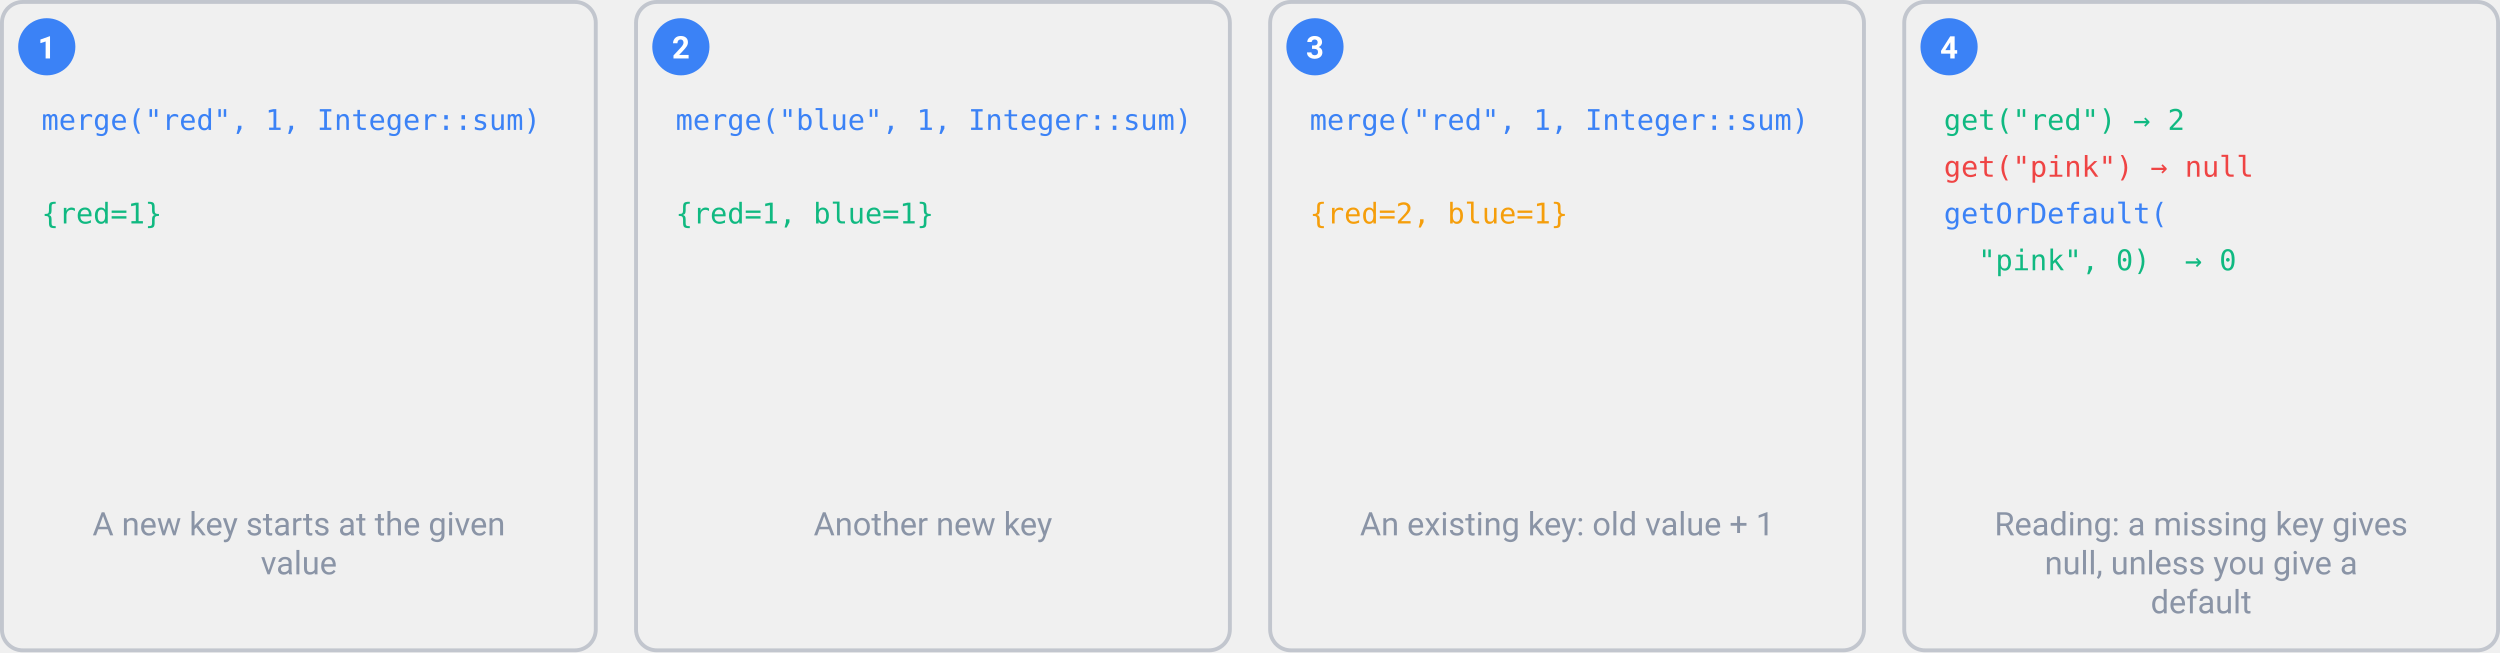
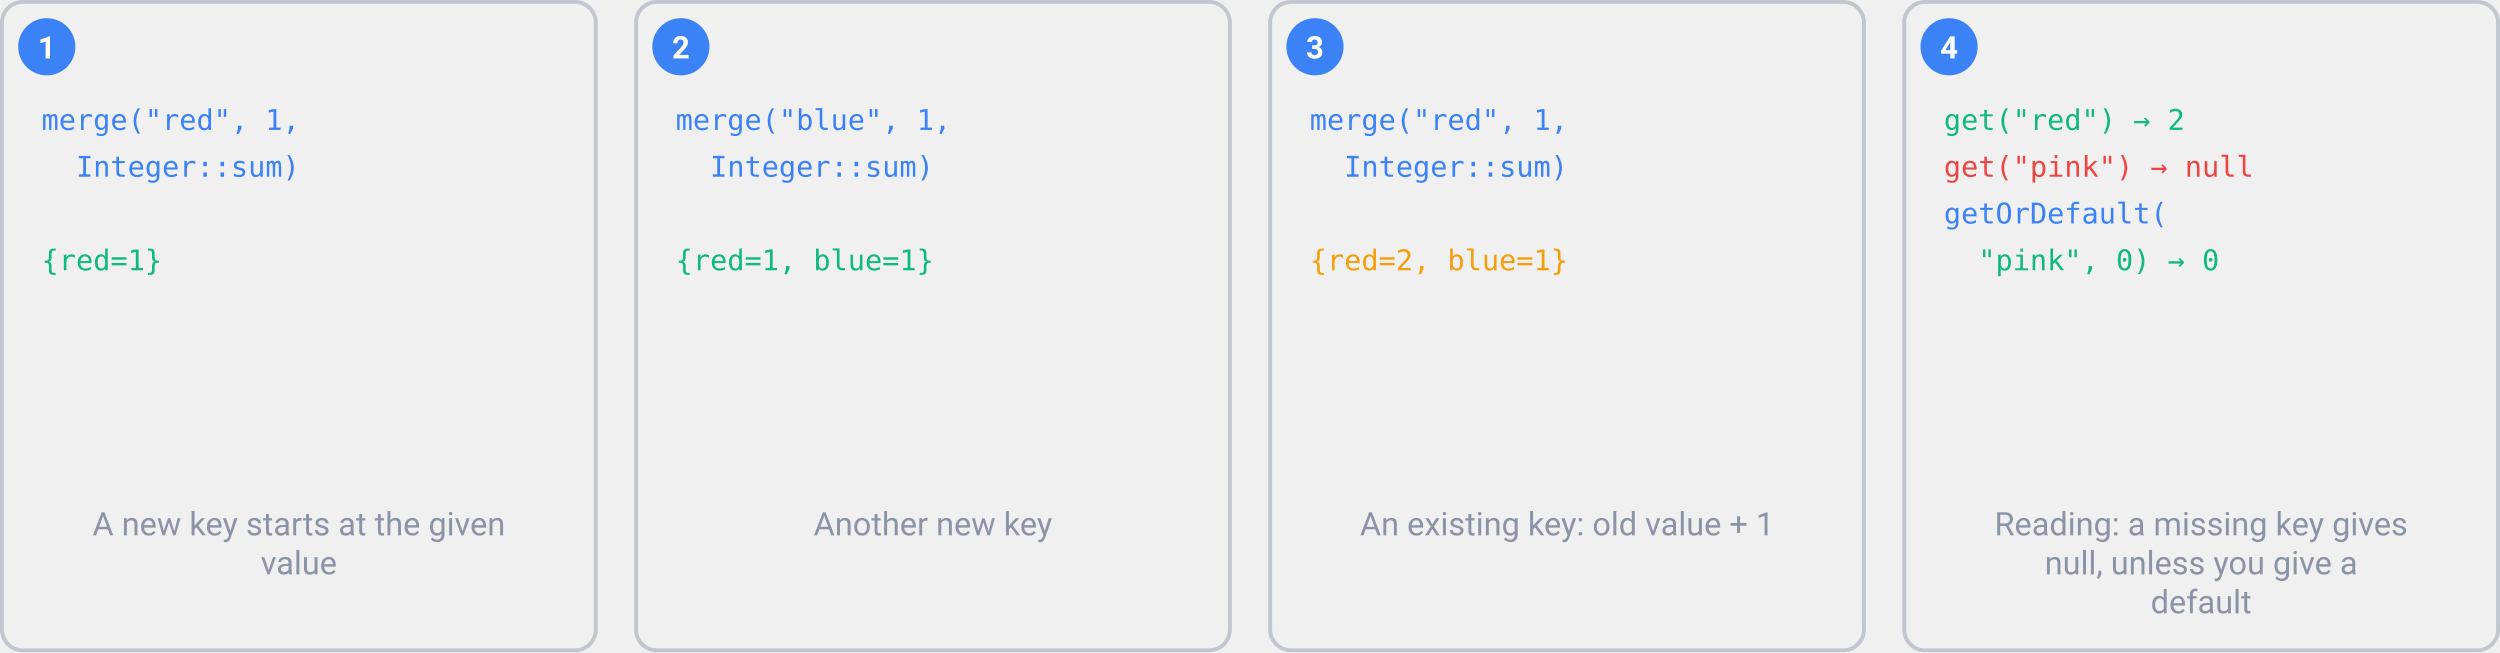
<svg xmlns="http://www.w3.org/2000/svg" viewBox="0 0 962 251" role="img" aria-label="merge adds each new key with 1 and adds 1 to a key that is already there; get returns null for a missing key, while getOrDefault returns the default">
  <g transform="translate(0 0)">
    <rect x="0.75" y="0.75" width="228.5" height="249.5" rx="8" fill="none" stroke="#8a94a6" stroke-opacity="0.45" stroke-width="1.5" />
    <circle cx="18" cy="18" r="11" fill="#3b82f6" />
    <text x="18" y="22.5" fill="#ffffff" font-size="12" font-weight="700" text-anchor="middle" font-family="-apple-system, 'Segoe UI', Roboto, sans-serif">1</text>
-     <text x="16" y="50" fill="#3b82f6" font-size="11" text-anchor="start" font-family="ui-monospace, Menlo, Consolas, monospace">merge("red", 1, Integer::sum)</text>
-     <text x="16" y="68" fill="#3b82f6" font-size="11" text-anchor="start" font-family="ui-monospace, Menlo, Consolas, monospace" />
-     <text x="16" y="86" fill="#10b981" font-size="11" text-anchor="start" font-family="ui-monospace, Menlo, Consolas, monospace">{red=1}</text>
+     <text x="16" y="50" fill="#3b82f6" font-size="11" text-anchor="start" font-family="ui-monospace, Menlo, Consolas, monospace">merge("red", 1,</text>
+     <text x="16" y="68" fill="#3b82f6" font-size="11" text-anchor="start" font-family="ui-monospace, Menlo, Consolas, monospace" xml:space="preserve">  Integer::sum)</text>
+     <text x="16" y="86" fill="#3b82f6" font-size="11" text-anchor="start" font-family="ui-monospace, Menlo, Consolas, monospace" />
+     <text x="16" y="104" fill="#10b981" font-size="11" text-anchor="start" font-family="ui-monospace, Menlo, Consolas, monospace">{red=1}</text>
    <text x="115.0" y="206" fill="#8a94a6" font-size="12.5" text-anchor="middle" font-family="-apple-system, 'Segoe UI', Roboto, sans-serif">A new key starts at the given</text>
    <text x="115.0" y="221" fill="#8a94a6" font-size="12.5" text-anchor="middle" font-family="-apple-system, 'Segoe UI', Roboto, sans-serif">value</text>
  </g>
  <g transform="translate(244 0)">
    <rect x="0.75" y="0.75" width="228.5" height="249.5" rx="8" fill="none" stroke="#8a94a6" stroke-opacity="0.45" stroke-width="1.5" />
    <circle cx="18" cy="18" r="11" fill="#3b82f6" />
    <text x="18" y="22.5" fill="#ffffff" font-size="12" font-weight="700" text-anchor="middle" font-family="-apple-system, 'Segoe UI', Roboto, sans-serif">2</text>
-     <text x="16" y="50" fill="#3b82f6" font-size="11" text-anchor="start" font-family="ui-monospace, Menlo, Consolas, monospace">merge("blue", 1, Integer::sum)</text>
-     <text x="16" y="68" fill="#3b82f6" font-size="11" text-anchor="start" font-family="ui-monospace, Menlo, Consolas, monospace" />
-     <text x="16" y="86" fill="#10b981" font-size="11" text-anchor="start" font-family="ui-monospace, Menlo, Consolas, monospace">{red=1, blue=1}</text>
+     <text x="16" y="50" fill="#3b82f6" font-size="11" text-anchor="start" font-family="ui-monospace, Menlo, Consolas, monospace">merge("blue", 1,</text>
+     <text x="16" y="68" fill="#3b82f6" font-size="11" text-anchor="start" font-family="ui-monospace, Menlo, Consolas, monospace" xml:space="preserve">  Integer::sum)</text>
+     <text x="16" y="86" fill="#3b82f6" font-size="11" text-anchor="start" font-family="ui-monospace, Menlo, Consolas, monospace" />
+     <text x="16" y="104" fill="#10b981" font-size="11" text-anchor="start" font-family="ui-monospace, Menlo, Consolas, monospace">{red=1, blue=1}</text>
    <text x="115.0" y="206" fill="#8a94a6" font-size="12.5" text-anchor="middle" font-family="-apple-system, 'Segoe UI', Roboto, sans-serif">Another new key</text>
  </g>
  <g transform="translate(488 0)">
    <rect x="0.75" y="0.75" width="228.5" height="249.5" rx="8" fill="none" stroke="#8a94a6" stroke-opacity="0.45" stroke-width="1.5" />
    <circle cx="18" cy="18" r="11" fill="#3b82f6" />
    <text x="18" y="22.5" fill="#ffffff" font-size="12" font-weight="700" text-anchor="middle" font-family="-apple-system, 'Segoe UI', Roboto, sans-serif">3</text>
-     <text x="16" y="50" fill="#3b82f6" font-size="11" text-anchor="start" font-family="ui-monospace, Menlo, Consolas, monospace">merge("red", 1, Integer::sum)</text>
-     <text x="16" y="68" fill="#3b82f6" font-size="11" text-anchor="start" font-family="ui-monospace, Menlo, Consolas, monospace" />
-     <text x="16" y="86" fill="#f59e0b" font-size="11" text-anchor="start" font-family="ui-monospace, Menlo, Consolas, monospace">{red=2, blue=1}</text>
+     <text x="16" y="50" fill="#3b82f6" font-size="11" text-anchor="start" font-family="ui-monospace, Menlo, Consolas, monospace">merge("red", 1,</text>
+     <text x="16" y="68" fill="#3b82f6" font-size="11" text-anchor="start" font-family="ui-monospace, Menlo, Consolas, monospace" xml:space="preserve">  Integer::sum)</text>
+     <text x="16" y="86" fill="#3b82f6" font-size="11" text-anchor="start" font-family="ui-monospace, Menlo, Consolas, monospace" />
+     <text x="16" y="104" fill="#f59e0b" font-size="11" text-anchor="start" font-family="ui-monospace, Menlo, Consolas, monospace">{red=2, blue=1}</text>
    <text x="115.0" y="206" fill="#8a94a6" font-size="12.5" text-anchor="middle" font-family="-apple-system, 'Segoe UI', Roboto, sans-serif">An existing key: old value + 1</text>
  </g>
  <g transform="translate(732 0)">
    <rect x="0.75" y="0.75" width="228.5" height="249.5" rx="8" fill="none" stroke="#8a94a6" stroke-opacity="0.45" stroke-width="1.5" />
    <circle cx="18" cy="18" r="11" fill="#3b82f6" />
    <text x="18" y="22.5" fill="#ffffff" font-size="12" font-weight="700" text-anchor="middle" font-family="-apple-system, 'Segoe UI', Roboto, sans-serif">4</text>
-     <text x="16" y="50" fill="#10b981" font-size="11" text-anchor="start" font-family="ui-monospace, Menlo, Consolas, monospace">get("red")    → 2</text>
-     <text x="16" y="68" fill="#ef4444" font-size="11" text-anchor="start" font-family="ui-monospace, Menlo, Consolas, monospace">get("pink")   → null</text>
+     <text x="16" y="50" fill="#10b981" font-size="11" text-anchor="start" font-family="ui-monospace, Menlo, Consolas, monospace">get("red") → 2</text>
+     <text x="16" y="68" fill="#ef4444" font-size="11" text-anchor="start" font-family="ui-monospace, Menlo, Consolas, monospace">get("pink") → null</text>
    <text x="16" y="86" fill="#3b82f6" font-size="11" text-anchor="start" font-family="ui-monospace, Menlo, Consolas, monospace">getOrDefault(</text>
-     <text x="16" y="104" fill="#10b981" font-size="11" text-anchor="start" font-family="ui-monospace, Menlo, Consolas, monospace" xml:space="preserve">  "pink", 0)  → 0</text>
+     <text x="16" y="104" fill="#10b981" font-size="11" text-anchor="start" font-family="ui-monospace, Menlo, Consolas, monospace" xml:space="preserve">  "pink", 0) → 0</text>
    <text x="115.0" y="206" fill="#8a94a6" font-size="12.5" text-anchor="middle" font-family="-apple-system, 'Segoe UI', Roboto, sans-serif">Reading: a missing key gives</text>
    <text x="115.0" y="221" fill="#8a94a6" font-size="12.5" text-anchor="middle" font-family="-apple-system, 'Segoe UI', Roboto, sans-serif">null, unless you give a</text>
    <text x="115.0" y="236" fill="#8a94a6" font-size="12.5" text-anchor="middle" font-family="-apple-system, 'Segoe UI', Roboto, sans-serif">default</text>
  </g>
</svg>
